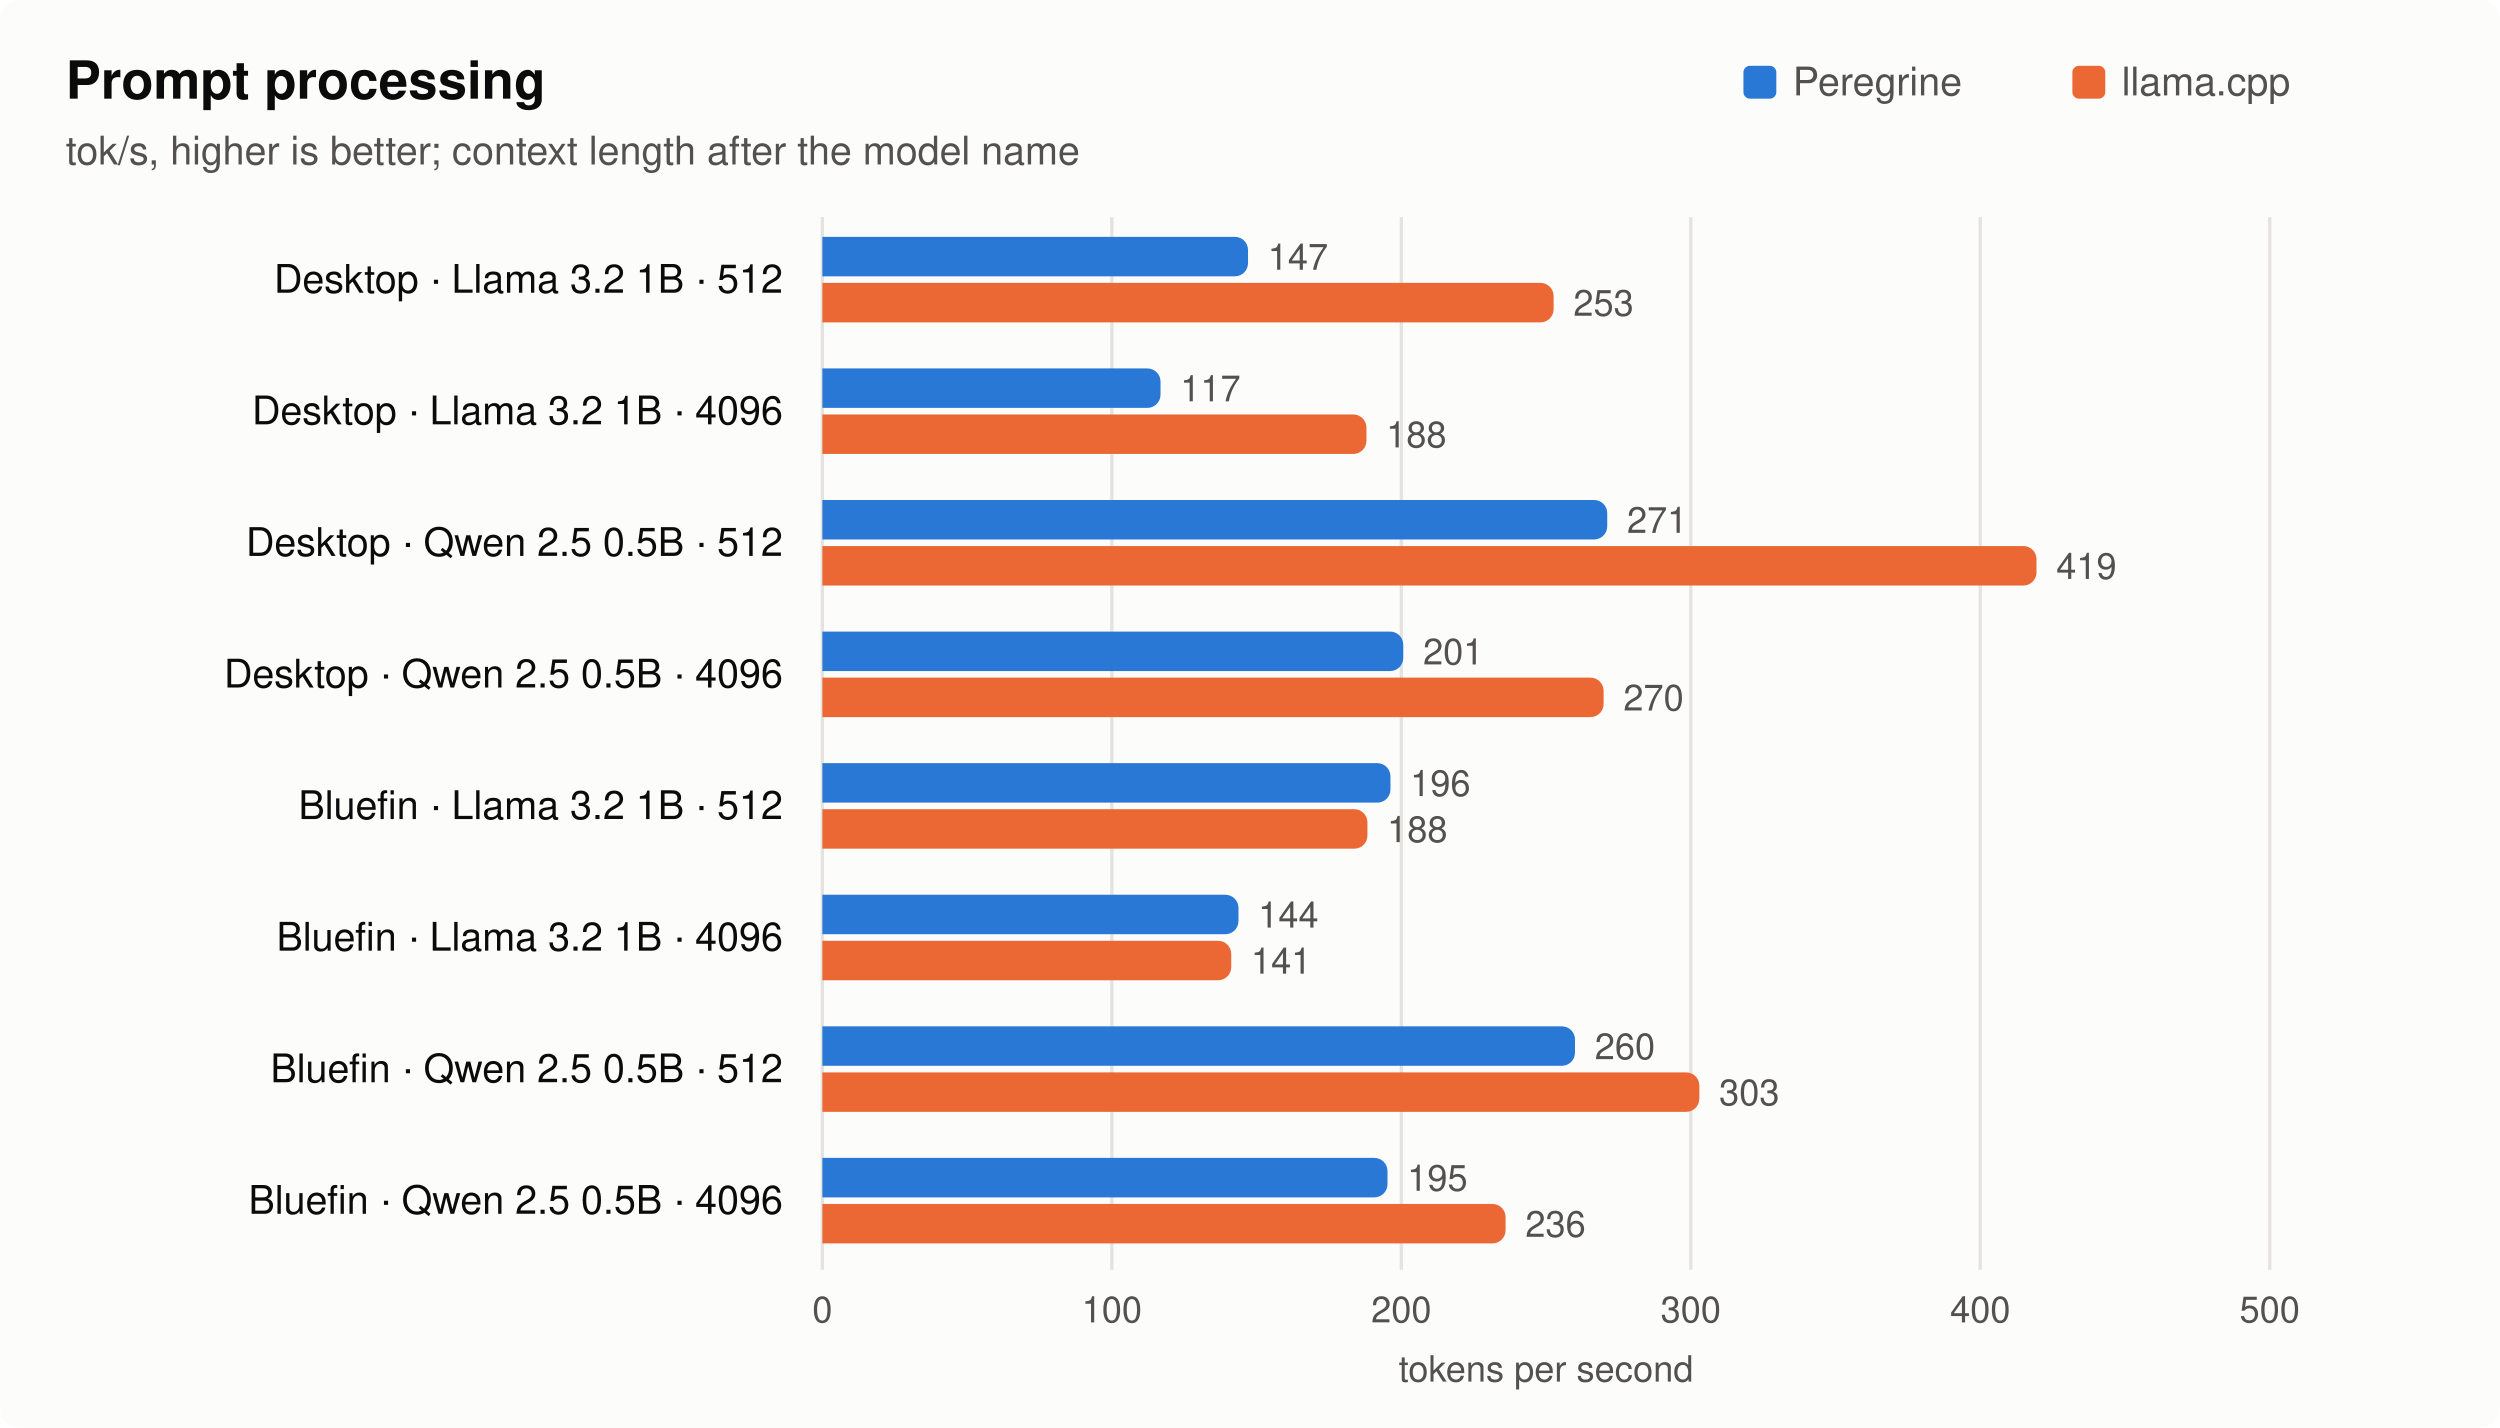
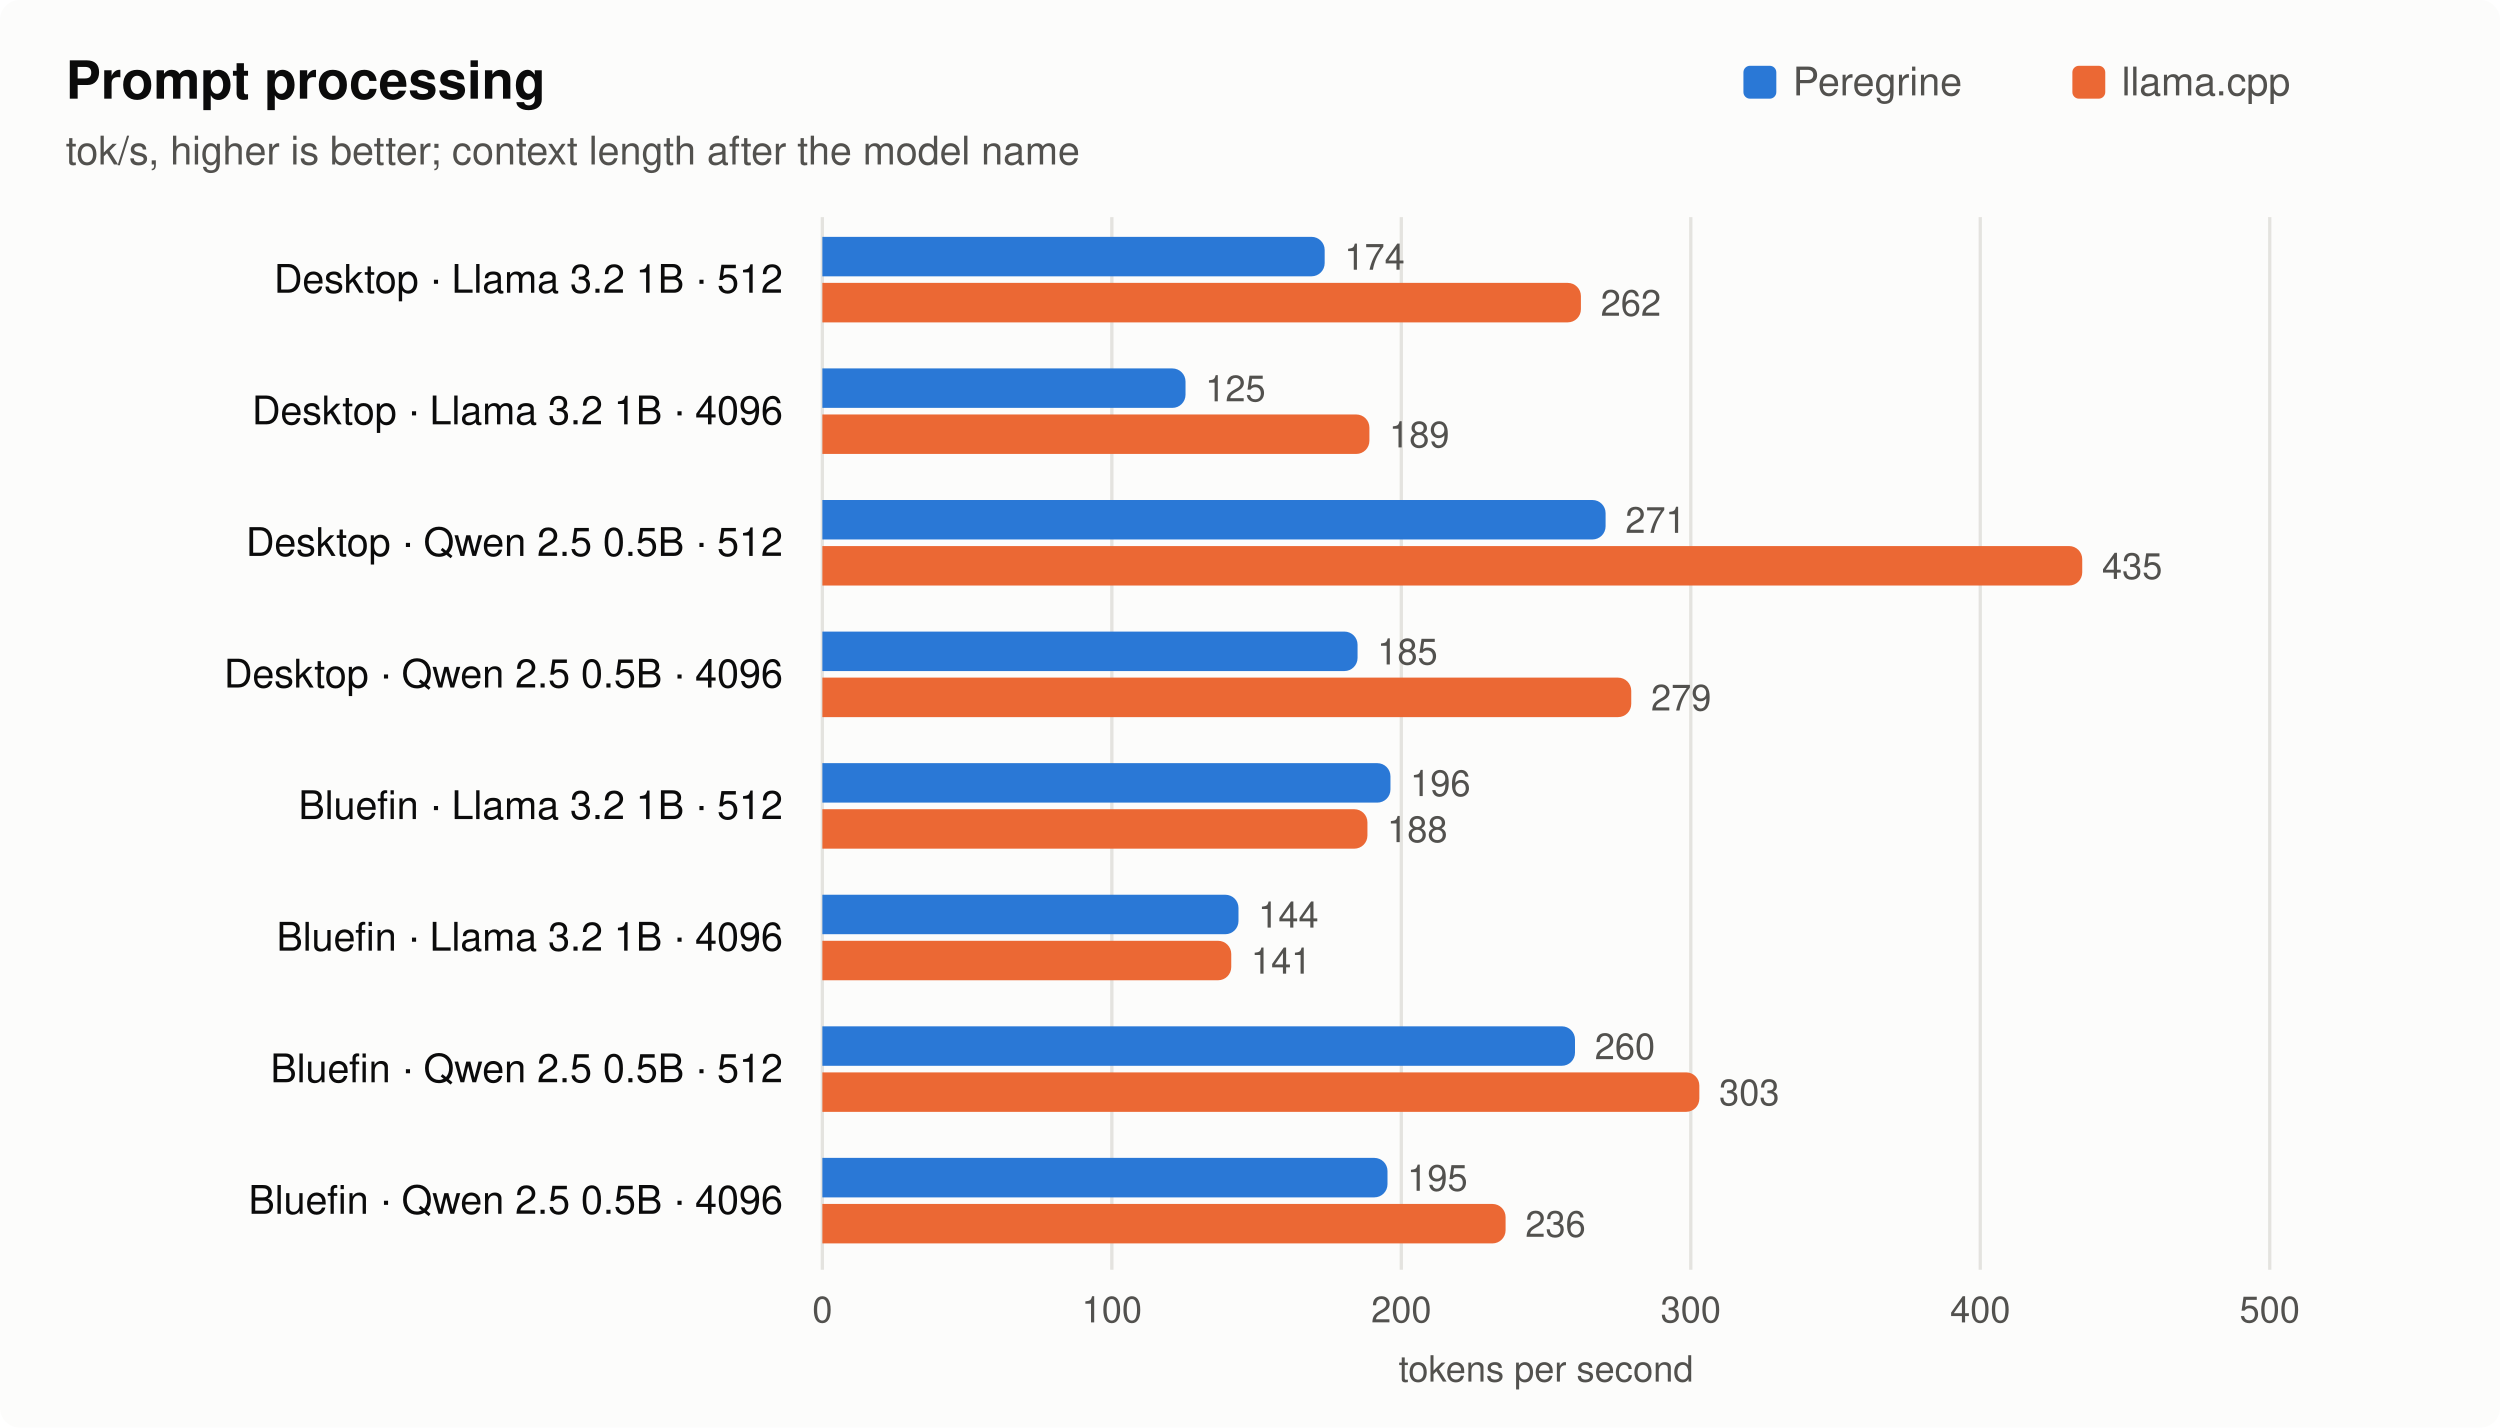
<svg xmlns="http://www.w3.org/2000/svg" width="760" height="434" viewBox="0 0 760 434" role="img" aria-label="Prompt processing">
  <style>
  .surface { fill: #fcfcfb; }
  .t1 { fill: #0b0b0b; } .t2 { fill: #52514e; }
  .grid { stroke: #e4e3df; } .ref { stroke: #52514e; }
  .s1 { fill: #2a78d6; } .s2 { fill: #eb6834; }
  .gap { stroke: #fcfcfb; }
  text { font-family: -apple-system, BlinkMacSystemFont, "Segoe UI", Helvetica, Arial, sans-serif; }
  @media (prefers-color-scheme: dark) {
    .surface { fill: #1a1a19; }
    .t1 { fill: #f0efec; } .t2 { fill: #c3c2b7; }
    .grid { stroke: #383835; } .ref { stroke: #c3c2b7; }
    .s1 { fill: #3987e5; } .s2 { fill: #d95926; }
    .gap { stroke: #1a1a19; }
  }
</style>
  <rect class="surface" width="760" height="434" rx="6" />
  <text class="t1" x="20" y="30" font-size="16" font-weight="600">Prompt processing</text>
  <text class="t2" x="20" y="50" font-size="12">tok/s, higher is better; context length after the model name</text>
  <rect class="s1" x="530" y="20" width="10" height="10" rx="2" />
  <text class="t2" x="545" y="29" font-size="12">Peregrine</text>
  <rect class="s2" x="630" y="20" width="10" height="10" rx="2" />
  <text class="t2" x="645" y="29" font-size="12">llama.cpp</text>
  <line class="grid" x1="250.0" y1="66" x2="250.0" y2="386" stroke-width="1" />
  <text class="t2" x="250.0" y="402" font-size="11" text-anchor="middle">0</text>
  <line class="grid" x1="338.0" y1="66" x2="338.0" y2="386" stroke-width="1" />
  <text class="t2" x="338.0" y="402" font-size="11" text-anchor="middle">100</text>
  <line class="grid" x1="426.0" y1="66" x2="426.0" y2="386" stroke-width="1" />
  <text class="t2" x="426.0" y="402" font-size="11" text-anchor="middle">200</text>
  <line class="grid" x1="514.0" y1="66" x2="514.0" y2="386" stroke-width="1" />
  <text class="t2" x="514.0" y="402" font-size="11" text-anchor="middle">300</text>
  <line class="grid" x1="602.0" y1="66" x2="602.0" y2="386" stroke-width="1" />
  <text class="t2" x="602.0" y="402" font-size="11" text-anchor="middle">400</text>
  <line class="grid" x1="690.0" y1="66" x2="690.0" y2="386" stroke-width="1" />
  <text class="t2" x="690.0" y="402" font-size="11" text-anchor="middle">500</text>
  <text class="t1" x="238" y="89.0" font-size="12" text-anchor="end">Desktop · Llama 3.2 1B · 512</text>
-   <path class="s1" d="M250.0,72.0 H375.4 A4.0,4.0 0 0 1 379.4,76.0 V80.0 A4.0,4.0 0 0 1 375.4,84.0 H250.0 Z" />
-   <text class="t2" x="385.4" y="82" font-size="11">147</text>
-   <path class="s2" d="M250.0,86.0 H468.3 A4.0,4.0 0 0 1 472.3,90.0 V94.0 A4.0,4.0 0 0 1 468.3,98.0 H250.0 Z" />
-   <text class="t2" x="478.3" y="96" font-size="11">253</text>
+   <path class="s1" d="M250.0,72.0 H398.7 A4.0,4.0 0 0 1 402.7,76.0 V80.0 A4.0,4.0 0 0 1 398.7,84.0 H250.0 Z" />
+   <text class="t2" x="408.7" y="82" font-size="11">174</text>
+   <path class="s2" d="M250.0,86.0 H476.6 A4.0,4.0 0 0 1 480.6,90.0 V94.0 A4.0,4.0 0 0 1 476.6,98.0 H250.0 Z" />
+   <text class="t2" x="486.6" y="96" font-size="11">262</text>
  <text class="t1" x="238" y="129.0" font-size="12" text-anchor="end">Desktop · Llama 3.2 1B · 4096</text>
-   <path class="s1" d="M250.0,112.0 H348.8 A4.0,4.0 0 0 1 352.8,116.0 V120.0 A4.0,4.0 0 0 1 348.8,124.0 H250.0 Z" />
-   <text class="t2" x="358.8" y="122" font-size="11">117</text>
-   <path class="s2" d="M250.0,126.0 H411.4 A4.0,4.0 0 0 1 415.4,130.0 V134.0 A4.0,4.0 0 0 1 411.4,138.0 H250.0 Z" />
-   <text class="t2" x="421.4" y="136" font-size="11">188</text>
+   <path class="s1" d="M250.0,112.0 H356.4 A4.0,4.0 0 0 1 360.4,116.0 V120.0 A4.0,4.0 0 0 1 356.4,124.0 H250.0 Z" />
+   <text class="t2" x="366.4" y="122" font-size="11">125</text>
+   <path class="s2" d="M250.0,126.0 H412.3 A4.0,4.0 0 0 1 416.3,130.0 V134.0 A4.0,4.0 0 0 1 412.3,138.0 H250.0 Z" />
+   <text class="t2" x="422.3" y="136" font-size="11">189</text>
  <text class="t1" x="238" y="169.0" font-size="12" text-anchor="end">Desktop · Qwen 2.5 0.5B · 512</text>
-   <path class="s1" d="M250.0,152.0 H484.6 A4.0,4.0 0 0 1 488.6,156.0 V160.0 A4.0,4.0 0 0 1 484.6,164.0 H250.0 Z" />
-   <text class="t2" x="494.6" y="162" font-size="11">271</text>
-   <path class="s2" d="M250.0,166.0 H615.1 A4.0,4.0 0 0 1 619.1,170.0 V174.0 A4.0,4.0 0 0 1 615.1,178.0 H250.0 Z" />
-   <text class="t2" x="625.1" y="176" font-size="11">419</text>
+   <path class="s1" d="M250.0,152.0 H484.1 A4.0,4.0 0 0 1 488.1,156.0 V160.0 A4.0,4.0 0 0 1 484.1,164.0 H250.0 Z" />
+   <text class="t2" x="494.1" y="162" font-size="11">271</text>
+   <path class="s2" d="M250.0,166.0 H629.0 A4.0,4.0 0 0 1 633.0,170.0 V174.0 A4.0,4.0 0 0 1 629.0,178.0 H250.0 Z" />
+   <text class="t2" x="639.0" y="176" font-size="11">435</text>
  <text class="t1" x="238" y="209.0" font-size="12" text-anchor="end">Desktop · Qwen 2.5 0.5B · 4096</text>
-   <path class="s1" d="M250.0,192.0 H422.6 A4.0,4.0 0 0 1 426.6,196.0 V200.0 A4.0,4.0 0 0 1 422.6,204.0 H250.0 Z" />
-   <text class="t2" x="432.6" y="202" font-size="11">201</text>
-   <path class="s2" d="M250.0,206.0 H483.5 A4.0,4.0 0 0 1 487.5,210.0 V214.0 A4.0,4.0 0 0 1 483.5,218.0 H250.0 Z" />
-   <text class="t2" x="493.5" y="216" font-size="11">270</text>
+   <path class="s1" d="M250.0,192.0 H408.7 A4.0,4.0 0 0 1 412.7,196.0 V200.0 A4.0,4.0 0 0 1 408.7,204.0 H250.0 Z" />
+   <text class="t2" x="418.7" y="202" font-size="11">185</text>
+   <path class="s2" d="M250.0,206.0 H491.9 A4.0,4.0 0 0 1 495.9,210.0 V214.0 A4.0,4.0 0 0 1 491.9,218.0 H250.0 Z" />
+   <text class="t2" x="501.9" y="216" font-size="11">279</text>
  <text class="t1" x="238" y="249.0" font-size="12" text-anchor="end">Bluefin · Llama 3.2 1B · 512</text>
  <path class="s1" d="M250.0,232.0 H418.7 A4.0,4.0 0 0 1 422.7,236.0 V240.0 A4.0,4.0 0 0 1 418.7,244.0 H250.0 Z" />
  <text class="t2" x="428.7" y="242" font-size="11">196</text>
  <path class="s2" d="M250.0,246.0 H411.7 A4.0,4.0 0 0 1 415.7,250.0 V254.0 A4.0,4.0 0 0 1 411.7,258.0 H250.0 Z" />
  <text class="t2" x="421.7" y="256" font-size="11">188</text>
  <text class="t1" x="238" y="289.0" font-size="12" text-anchor="end">Bluefin · Llama 3.2 1B · 4096</text>
  <path class="s1" d="M250.0,272.0 H372.5 A4.0,4.0 0 0 1 376.5,276.0 V280.0 A4.0,4.0 0 0 1 372.5,284.0 H250.0 Z" />
  <text class="t2" x="382.5" y="282" font-size="11">144</text>
  <path class="s2" d="M250.0,286.0 H370.3 A4.0,4.0 0 0 1 374.3,290.0 V294.0 A4.0,4.0 0 0 1 370.3,298.0 H250.0 Z" />
  <text class="t2" x="380.3" y="296" font-size="11">141</text>
  <text class="t1" x="238" y="329.0" font-size="12" text-anchor="end">Bluefin · Qwen 2.5 0.5B · 512</text>
  <path class="s1" d="M250.0,312.0 H474.8 A4.0,4.0 0 0 1 478.8,316.0 V320.0 A4.0,4.0 0 0 1 474.8,324.0 H250.0 Z" />
  <text class="t2" x="484.8" y="322" font-size="11">260</text>
  <path class="s2" d="M250.0,326.0 H512.6 A4.0,4.0 0 0 1 516.6,330.0 V334.0 A4.0,4.0 0 0 1 512.6,338.0 H250.0 Z" />
  <text class="t2" x="522.6" y="336" font-size="11">303</text>
  <text class="t1" x="238" y="369.0" font-size="12" text-anchor="end">Bluefin · Qwen 2.5 0.5B · 4096</text>
  <path class="s1" d="M250.0,352.0 H417.8 A4.0,4.0 0 0 1 421.8,356.0 V360.0 A4.0,4.0 0 0 1 417.8,364.0 H250.0 Z" />
  <text class="t2" x="427.8" y="362" font-size="11">195</text>
  <path class="s2" d="M250.0,366.0 H453.7 A4.0,4.0 0 0 1 457.7,370.0 V374.0 A4.0,4.0 0 0 1 453.7,378.0 H250.0 Z" />
  <text class="t2" x="463.7" y="376" font-size="11">236</text>
  <text class="t2" x="470.0" y="420" font-size="11" text-anchor="middle">tokens per second</text>
</svg>
